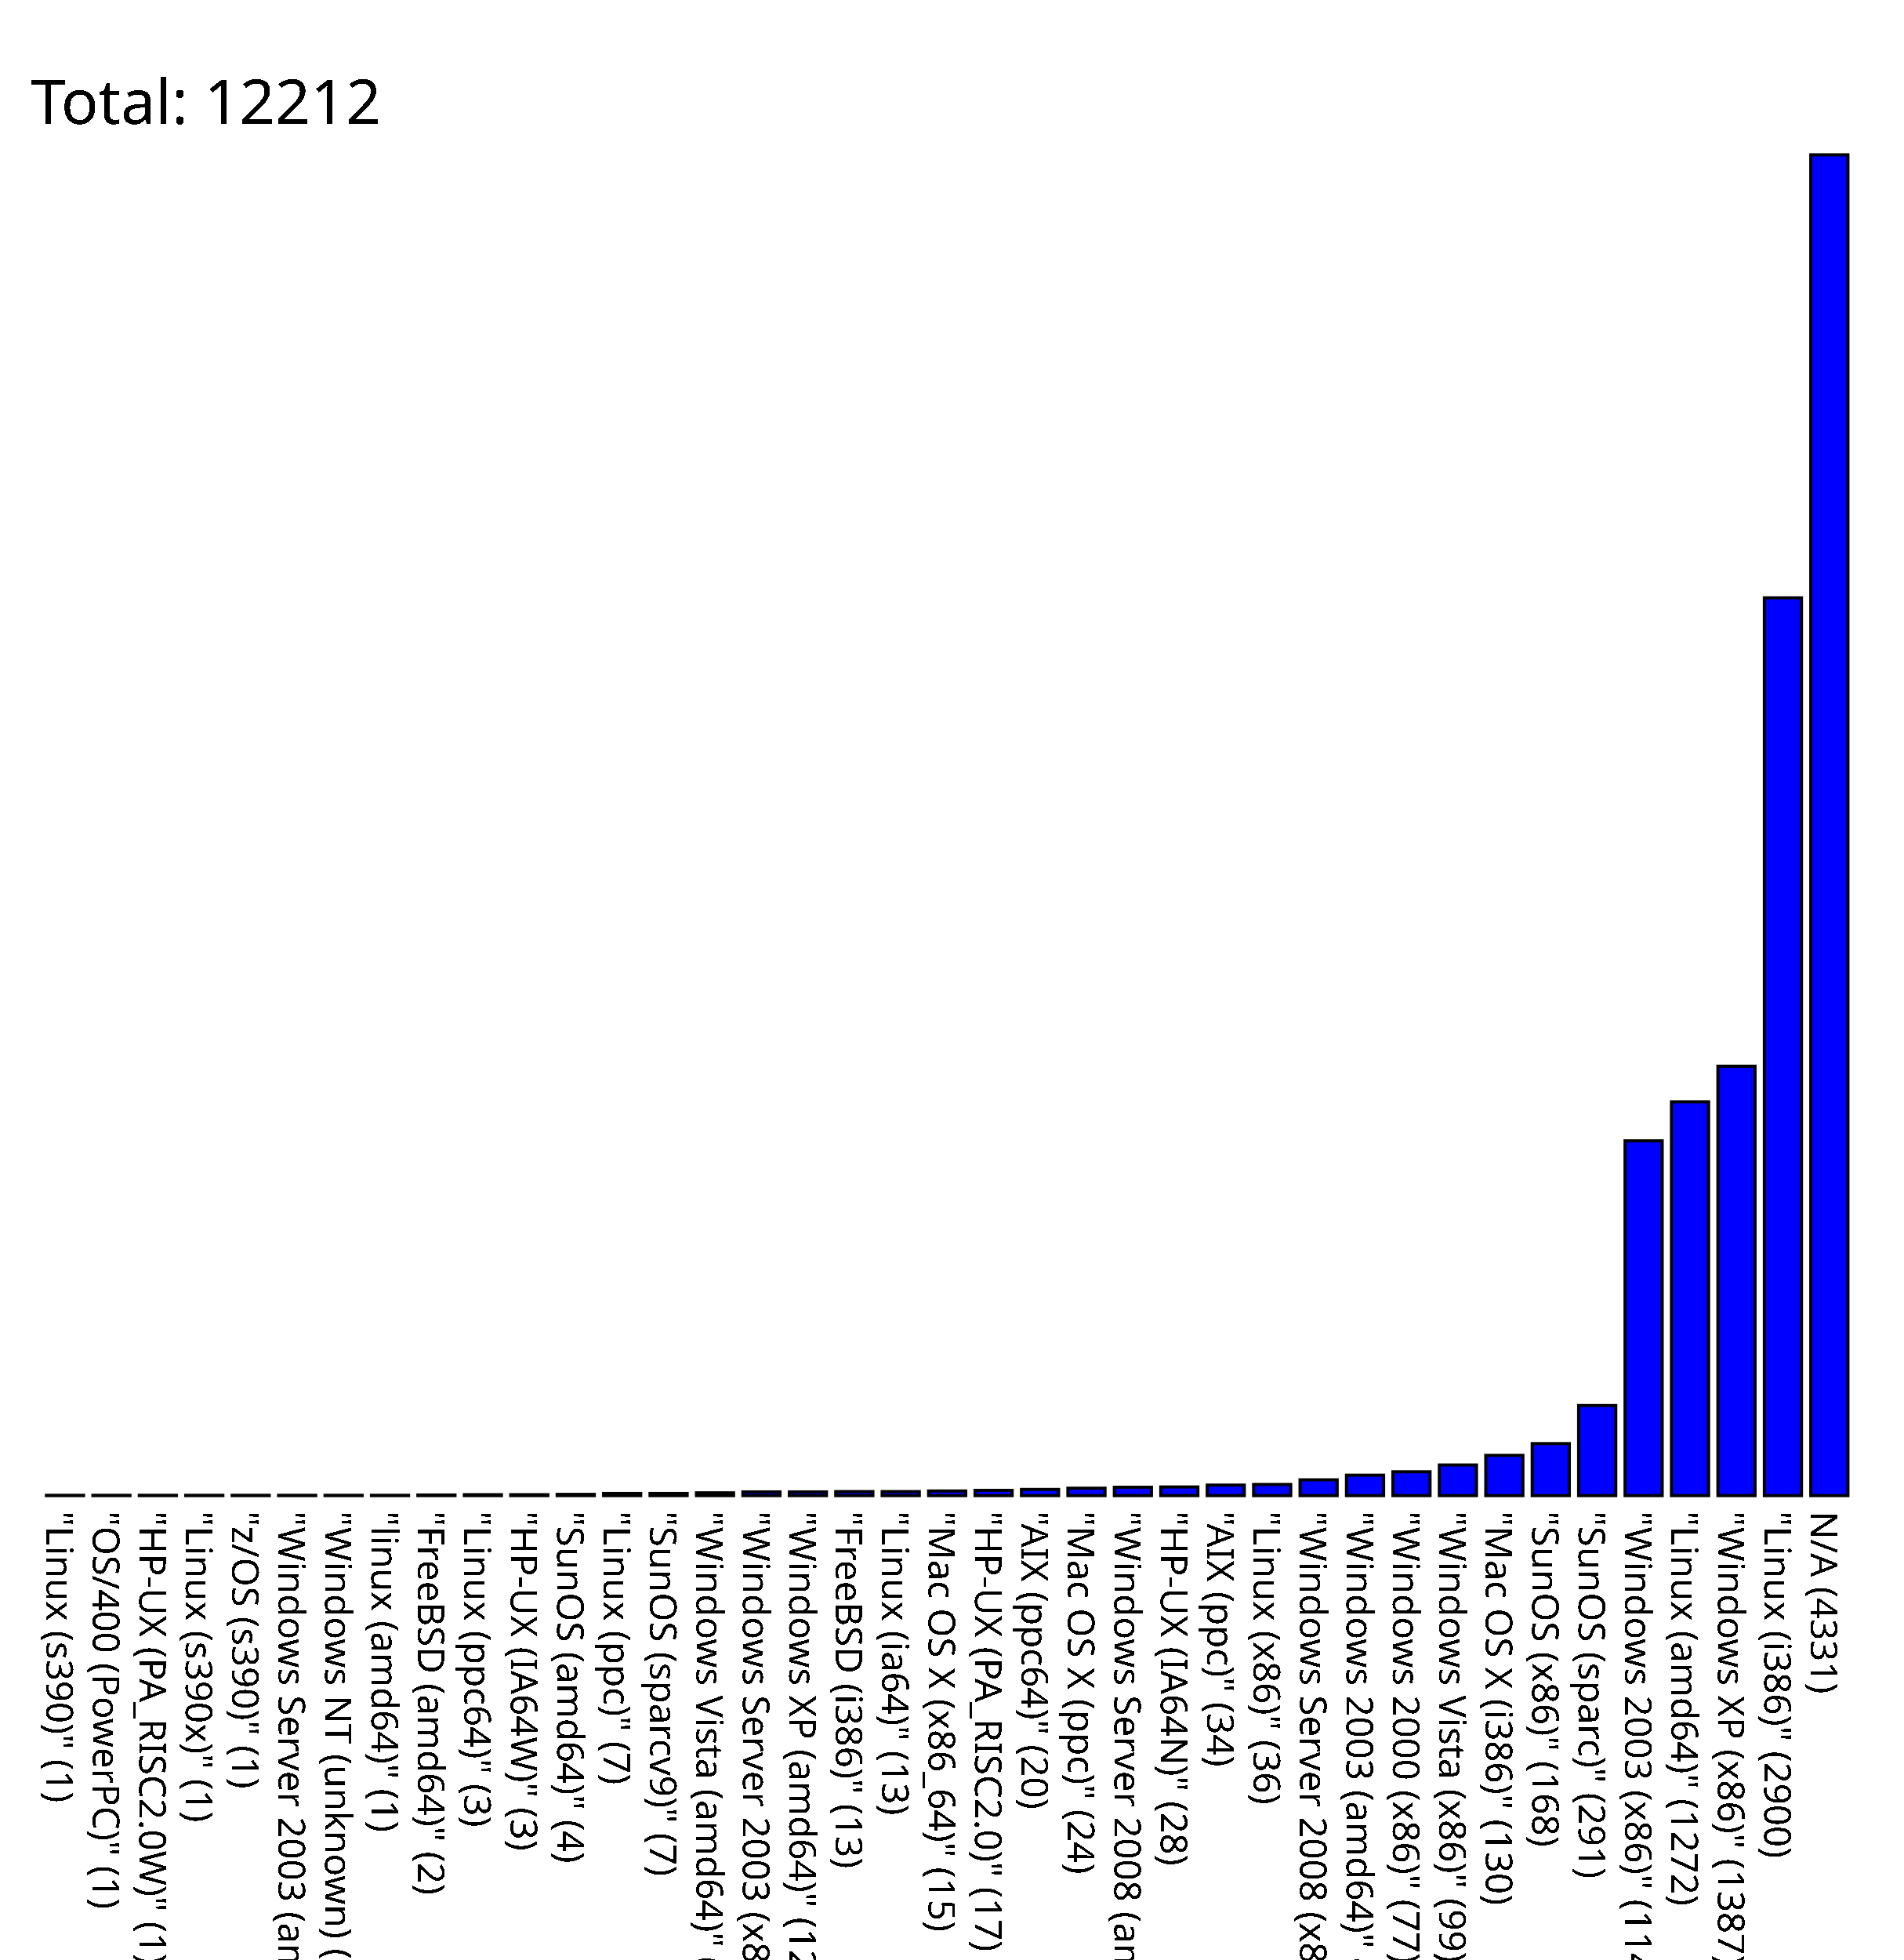
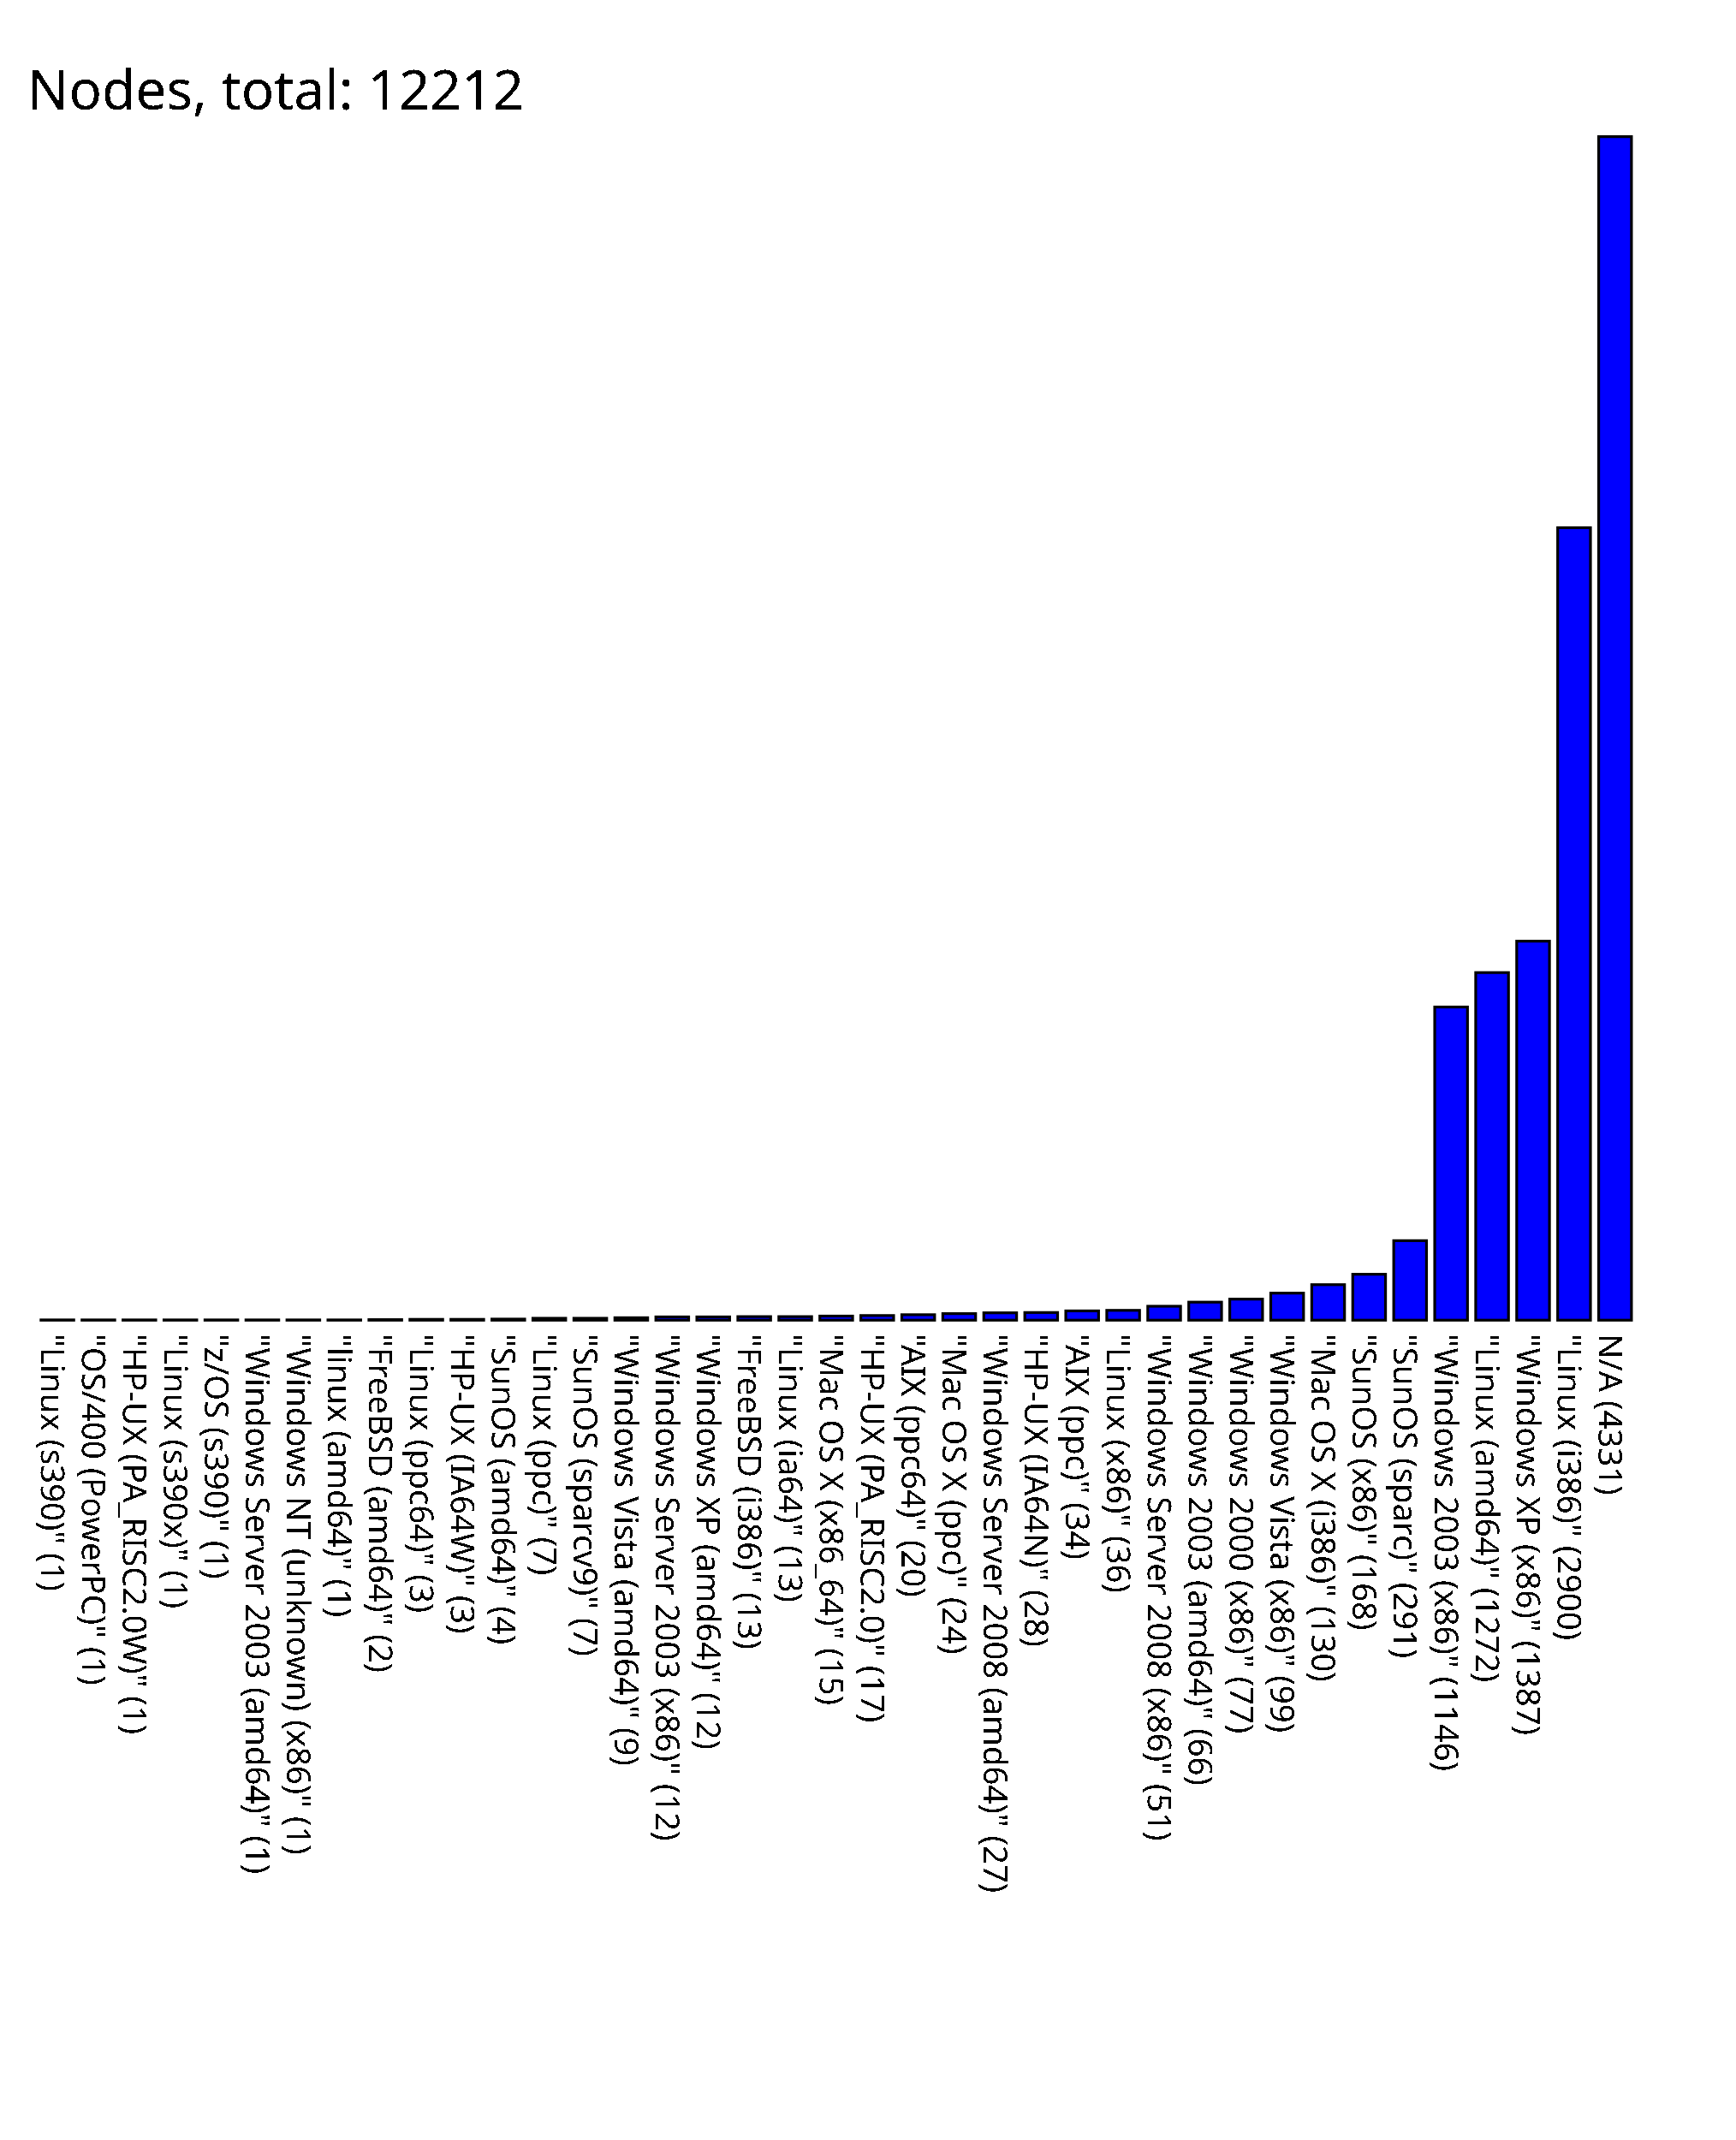
- <svg xmlns="http://www.w3.org/2000/svg" version="1.1" preserveAspectRatio="none" viewBox="0 0 615 633.1">
+ <svg xmlns="http://www.w3.org/2000/svg" version="1.1" preserveAspectRatio="none" viewBox="0 0 635 783.1">
  <rect fill="blue" height="0.1" stroke="black" width="12" x="15" y="483.0" />
  <text x="15" y="488.1" font-family="Tahoma" font-size="12" transform="rotate(90 15,488.1)" text-rendering="optimizeSpeed" fill="#000000;">"Linux (s390)" (1)</text>
  <rect fill="blue" height="0.1" stroke="black" width="12" x="30" y="483.0" />
  <text x="30" y="488.1" font-family="Tahoma" font-size="12" transform="rotate(90 30,488.1)" text-rendering="optimizeSpeed" fill="#000000;">"OS/400 (PowerPC)" (1)</text>
  <rect fill="blue" height="0.1" stroke="black" width="12" x="45" y="483.0" />
  <text x="45" y="488.1" font-family="Tahoma" font-size="12" transform="rotate(90 45,488.1)" text-rendering="optimizeSpeed" fill="#000000;">"HP-UX (PA_RISC2.0W)" (1)</text>
  <rect fill="blue" height="0.1" stroke="black" width="12" x="60" y="483.0" />
  <text x="60" y="488.1" font-family="Tahoma" font-size="12" transform="rotate(90 60,488.1)" text-rendering="optimizeSpeed" fill="#000000;">"Linux (s390x)" (1)</text>
  <rect fill="blue" height="0.1" stroke="black" width="12" x="75" y="483.0" />
  <text x="75" y="488.1" font-family="Tahoma" font-size="12" transform="rotate(90 75,488.1)" text-rendering="optimizeSpeed" fill="#000000;">"z/OS (s390)" (1)</text>
  <rect fill="blue" height="0.1" stroke="black" width="12" x="90" y="483.0" />
  <text x="90" y="488.1" font-family="Tahoma" font-size="12" transform="rotate(90 90,488.1)" text-rendering="optimizeSpeed" fill="#000000;">"Windows Server 2003 (amd64)" (1)</text>
  <rect fill="blue" height="0.1" stroke="black" width="12" x="105" y="483.0" />
  <text x="105" y="488.1" font-family="Tahoma" font-size="12" transform="rotate(90 105,488.1)" text-rendering="optimizeSpeed" fill="#000000;">"Windows NT (unknown) (x86)" (1)</text>
  <rect fill="blue" height="0.1" stroke="black" width="12" x="120" y="483.0" />
  <text x="120" y="488.1" font-family="Tahoma" font-size="12" transform="rotate(90 120,488.1)" text-rendering="optimizeSpeed" fill="#000000;">"linux (amd64)" (1)</text>
  <rect fill="blue" height="0.2" stroke="black" width="12" x="135" y="482.9" />
  <text x="135" y="488.1" font-family="Tahoma" font-size="12" transform="rotate(90 135,488.1)" text-rendering="optimizeSpeed" fill="#000000;">"FreeBSD (amd64)" (2)</text>
  <rect fill="blue" height="0.3" stroke="black" width="12" x="150" y="482.8" />
  <text x="150" y="488.1" font-family="Tahoma" font-size="12" transform="rotate(90 150,488.1)" text-rendering="optimizeSpeed" fill="#000000;">"Linux (ppc64)" (3)</text>
  <rect fill="blue" height="0.3" stroke="black" width="12" x="165" y="482.8" />
  <text x="165" y="488.1" font-family="Tahoma" font-size="12" transform="rotate(90 165,488.1)" text-rendering="optimizeSpeed" fill="#000000;">"HP-UX (IA64W)" (3)</text>
  <rect fill="blue" height="0.4" stroke="black" width="12" x="180" y="482.7" />
  <text x="180" y="488.1" font-family="Tahoma" font-size="12" transform="rotate(90 180,488.1)" text-rendering="optimizeSpeed" fill="#000000;">"SunOS (amd64)" (4)</text>
  <rect fill="blue" height="0.7" stroke="black" width="12" x="195" y="482.4" />
  <text x="195" y="488.1" font-family="Tahoma" font-size="12" transform="rotate(90 195,488.1)" text-rendering="optimizeSpeed" fill="#000000;">"Linux (ppc)" (7)</text>
  <rect fill="blue" height="0.7" stroke="black" width="12" x="210" y="482.4" />
  <text x="210" y="488.1" font-family="Tahoma" font-size="12" transform="rotate(90 210,488.1)" text-rendering="optimizeSpeed" fill="#000000;">"SunOS (sparcv9)" (7)</text>
  <rect fill="blue" height="0.9" stroke="black" width="12" x="225" y="482.2" />
  <text x="225" y="488.1" font-family="Tahoma" font-size="12" transform="rotate(90 225,488.1)" text-rendering="optimizeSpeed" fill="#000000;">"Windows Vista (amd64)" (9)</text>
  <rect fill="blue" height="1.2" stroke="black" width="12" x="240" y="481.9" />
  <text x="240" y="488.1" font-family="Tahoma" font-size="12" transform="rotate(90 240,488.1)" text-rendering="optimizeSpeed" fill="#000000;">"Windows Server 2003 (x86)" (12)</text>
  <rect fill="blue" height="1.2" stroke="black" width="12" x="255" y="481.9" />
  <text x="255" y="488.1" font-family="Tahoma" font-size="12" transform="rotate(90 255,488.1)" text-rendering="optimizeSpeed" fill="#000000;">"Windows XP (amd64)" (12)</text>
  <rect fill="blue" height="1.3" stroke="black" width="12" x="270" y="481.8" />
  <text x="270" y="488.1" font-family="Tahoma" font-size="12" transform="rotate(90 270,488.1)" text-rendering="optimizeSpeed" fill="#000000;">"FreeBSD (i386)" (13)</text>
  <rect fill="blue" height="1.3" stroke="black" width="12" x="285" y="481.8" />
  <text x="285" y="488.1" font-family="Tahoma" font-size="12" transform="rotate(90 285,488.1)" text-rendering="optimizeSpeed" fill="#000000;">"Linux (ia64)" (13)</text>
  <rect fill="blue" height="1.5" stroke="black" width="12" x="300" y="481.6" />
  <text x="300" y="488.1" font-family="Tahoma" font-size="12" transform="rotate(90 300,488.1)" text-rendering="optimizeSpeed" fill="#000000;">"Mac OS X (x86_64)" (15)</text>
  <rect fill="blue" height="1.7" stroke="black" width="12" x="315" y="481.4" />
  <text x="315" y="488.1" font-family="Tahoma" font-size="12" transform="rotate(90 315,488.1)" text-rendering="optimizeSpeed" fill="#000000;">"HP-UX (PA_RISC2.0)" (17)</text>
  <rect fill="blue" height="2" stroke="black" width="12" x="330" y="481.1" />
  <text x="330" y="488.1" font-family="Tahoma" font-size="12" transform="rotate(90 330,488.1)" text-rendering="optimizeSpeed" fill="#000000;">"AIX (ppc64)" (20)</text>
  <rect fill="blue" height="2.4" stroke="black" width="12" x="345" y="480.7" />
  <text x="345" y="488.1" font-family="Tahoma" font-size="12" transform="rotate(90 345,488.1)" text-rendering="optimizeSpeed" fill="#000000;">"Mac OS X (ppc)" (24)</text>
  <rect fill="blue" height="2.7" stroke="black" width="12" x="360" y="480.4" />
  <text x="360" y="488.1" font-family="Tahoma" font-size="12" transform="rotate(90 360,488.1)" text-rendering="optimizeSpeed" fill="#000000;">"Windows Server 2008 (amd64)" (27)</text>
  <rect fill="blue" height="2.8" stroke="black" width="12" x="375" y="480.3" />
  <text x="375" y="488.1" font-family="Tahoma" font-size="12" transform="rotate(90 375,488.1)" text-rendering="optimizeSpeed" fill="#000000;">"HP-UX (IA64N)" (28)</text>
  <rect fill="blue" height="3.4" stroke="black" width="12" x="390" y="479.7" />
  <text x="390" y="488.1" font-family="Tahoma" font-size="12" transform="rotate(90 390,488.1)" text-rendering="optimizeSpeed" fill="#000000;">"AIX (ppc)" (34)</text>
  <rect fill="blue" height="3.6" stroke="black" width="12" x="405" y="479.5" />
  <text x="405" y="488.1" font-family="Tahoma" font-size="12" transform="rotate(90 405,488.1)" text-rendering="optimizeSpeed" fill="#000000;">"Linux (x86)" (36)</text>
  <rect fill="blue" height="5.1" stroke="black" width="12" x="420" y="478.0" />
  <text x="420" y="488.1" font-family="Tahoma" font-size="12" transform="rotate(90 420,488.1)" text-rendering="optimizeSpeed" fill="#000000;">"Windows Server 2008 (x86)" (51)</text>
  <rect fill="blue" height="6.6" stroke="black" width="12" x="435" y="476.5" />
  <text x="435" y="488.1" font-family="Tahoma" font-size="12" transform="rotate(90 435,488.1)" text-rendering="optimizeSpeed" fill="#000000;">"Windows 2003 (amd64)" (66)</text>
  <rect fill="blue" height="7.7" stroke="black" width="12" x="450" y="475.4" />
  <text x="450" y="488.1" font-family="Tahoma" font-size="12" transform="rotate(90 450,488.1)" text-rendering="optimizeSpeed" fill="#000000;">"Windows 2000 (x86)" (77)</text>
  <rect fill="blue" height="9.9" stroke="black" width="12" x="465" y="473.2" />
  <text x="465" y="488.1" font-family="Tahoma" font-size="12" transform="rotate(90 465,488.1)" text-rendering="optimizeSpeed" fill="#000000;">"Windows Vista (x86)" (99)</text>
  <rect fill="blue" height="13" stroke="black" width="12" x="480" y="470.1" />
  <text x="480" y="488.1" font-family="Tahoma" font-size="12" transform="rotate(90 480,488.1)" text-rendering="optimizeSpeed" fill="#000000;">"Mac OS X (i386)" (130)</text>
  <rect fill="blue" height="16.8" stroke="black" width="12" x="495" y="466.3" />
  <text x="495" y="488.1" font-family="Tahoma" font-size="12" transform="rotate(90 495,488.1)" text-rendering="optimizeSpeed" fill="#000000;">"SunOS (x86)" (168)</text>
  <rect fill="blue" height="29.1" stroke="black" width="12" x="510" y="454.0" />
  <text x="510" y="488.1" font-family="Tahoma" font-size="12" transform="rotate(90 510,488.1)" text-rendering="optimizeSpeed" fill="#000000;">"SunOS (sparc)" (291)</text>
  <rect fill="blue" height="114.6" stroke="black" width="12" x="525" y="368.5" />
  <text x="525" y="488.1" font-family="Tahoma" font-size="12" transform="rotate(90 525,488.1)" text-rendering="optimizeSpeed" fill="#000000;">"Windows 2003 (x86)" (1146)</text>
  <rect fill="blue" height="127.2" stroke="black" width="12" x="540" y="355.9" />
  <text x="540" y="488.1" font-family="Tahoma" font-size="12" transform="rotate(90 540,488.1)" text-rendering="optimizeSpeed" fill="#000000;">"Linux (amd64)" (1272)</text>
  <rect fill="blue" height="138.7" stroke="black" width="12" x="555" y="344.4" />
  <text x="555" y="488.1" font-family="Tahoma" font-size="12" transform="rotate(90 555,488.1)" text-rendering="optimizeSpeed" fill="#000000;">"Windows XP (x86)" (1387)</text>
  <rect fill="blue" height="290" stroke="black" width="12" x="570" y="193.1" />
  <text x="570" y="488.1" font-family="Tahoma" font-size="12" transform="rotate(90 570,488.1)" text-rendering="optimizeSpeed" fill="#000000;">"Linux (i386)" (2900)</text>
  <rect fill="blue" height="433.1" stroke="black" width="12" x="585" y="50.0" />
  <text x="585" y="488.1" font-family="Tahoma" font-size="12" transform="rotate(90 585,488.1)" text-rendering="optimizeSpeed" fill="#000000;">N/A (4331)</text>
-   <text x="10" y="40" font-family="Tahoma" font-size="20" text-rendering="optimizeSpeed" fill="#000000;">Total: 12212</text>
+   <text x="10" y="40" font-family="Tahoma" font-size="20" text-rendering="optimizeSpeed" fill="#000000;">Nodes, total: 12212</text>
</svg>
